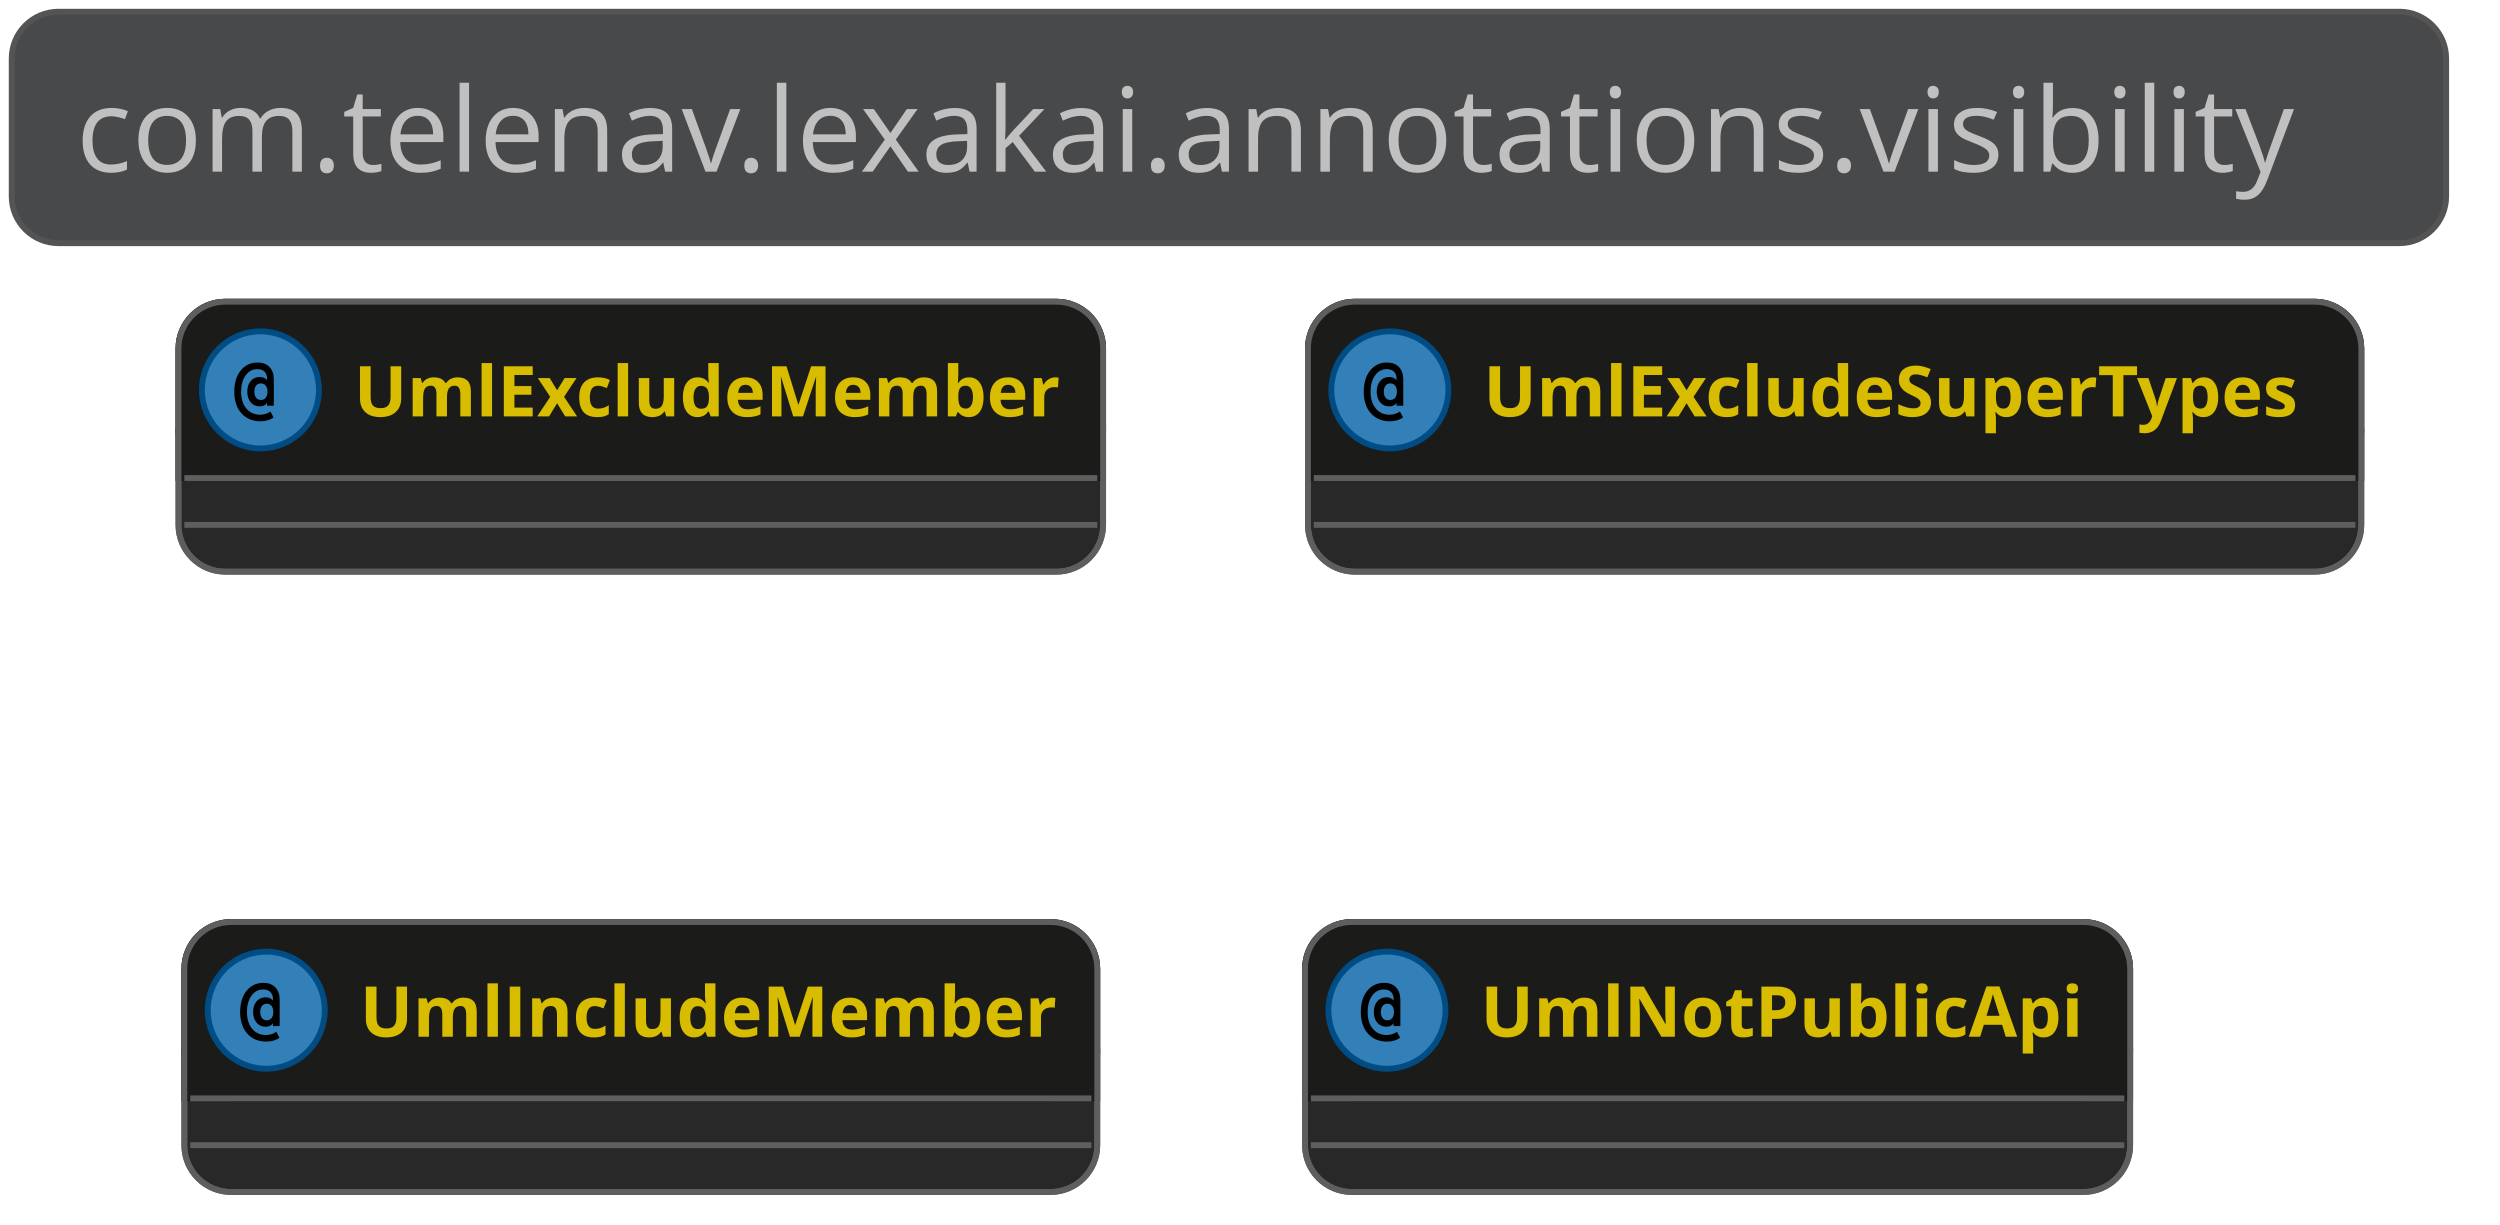
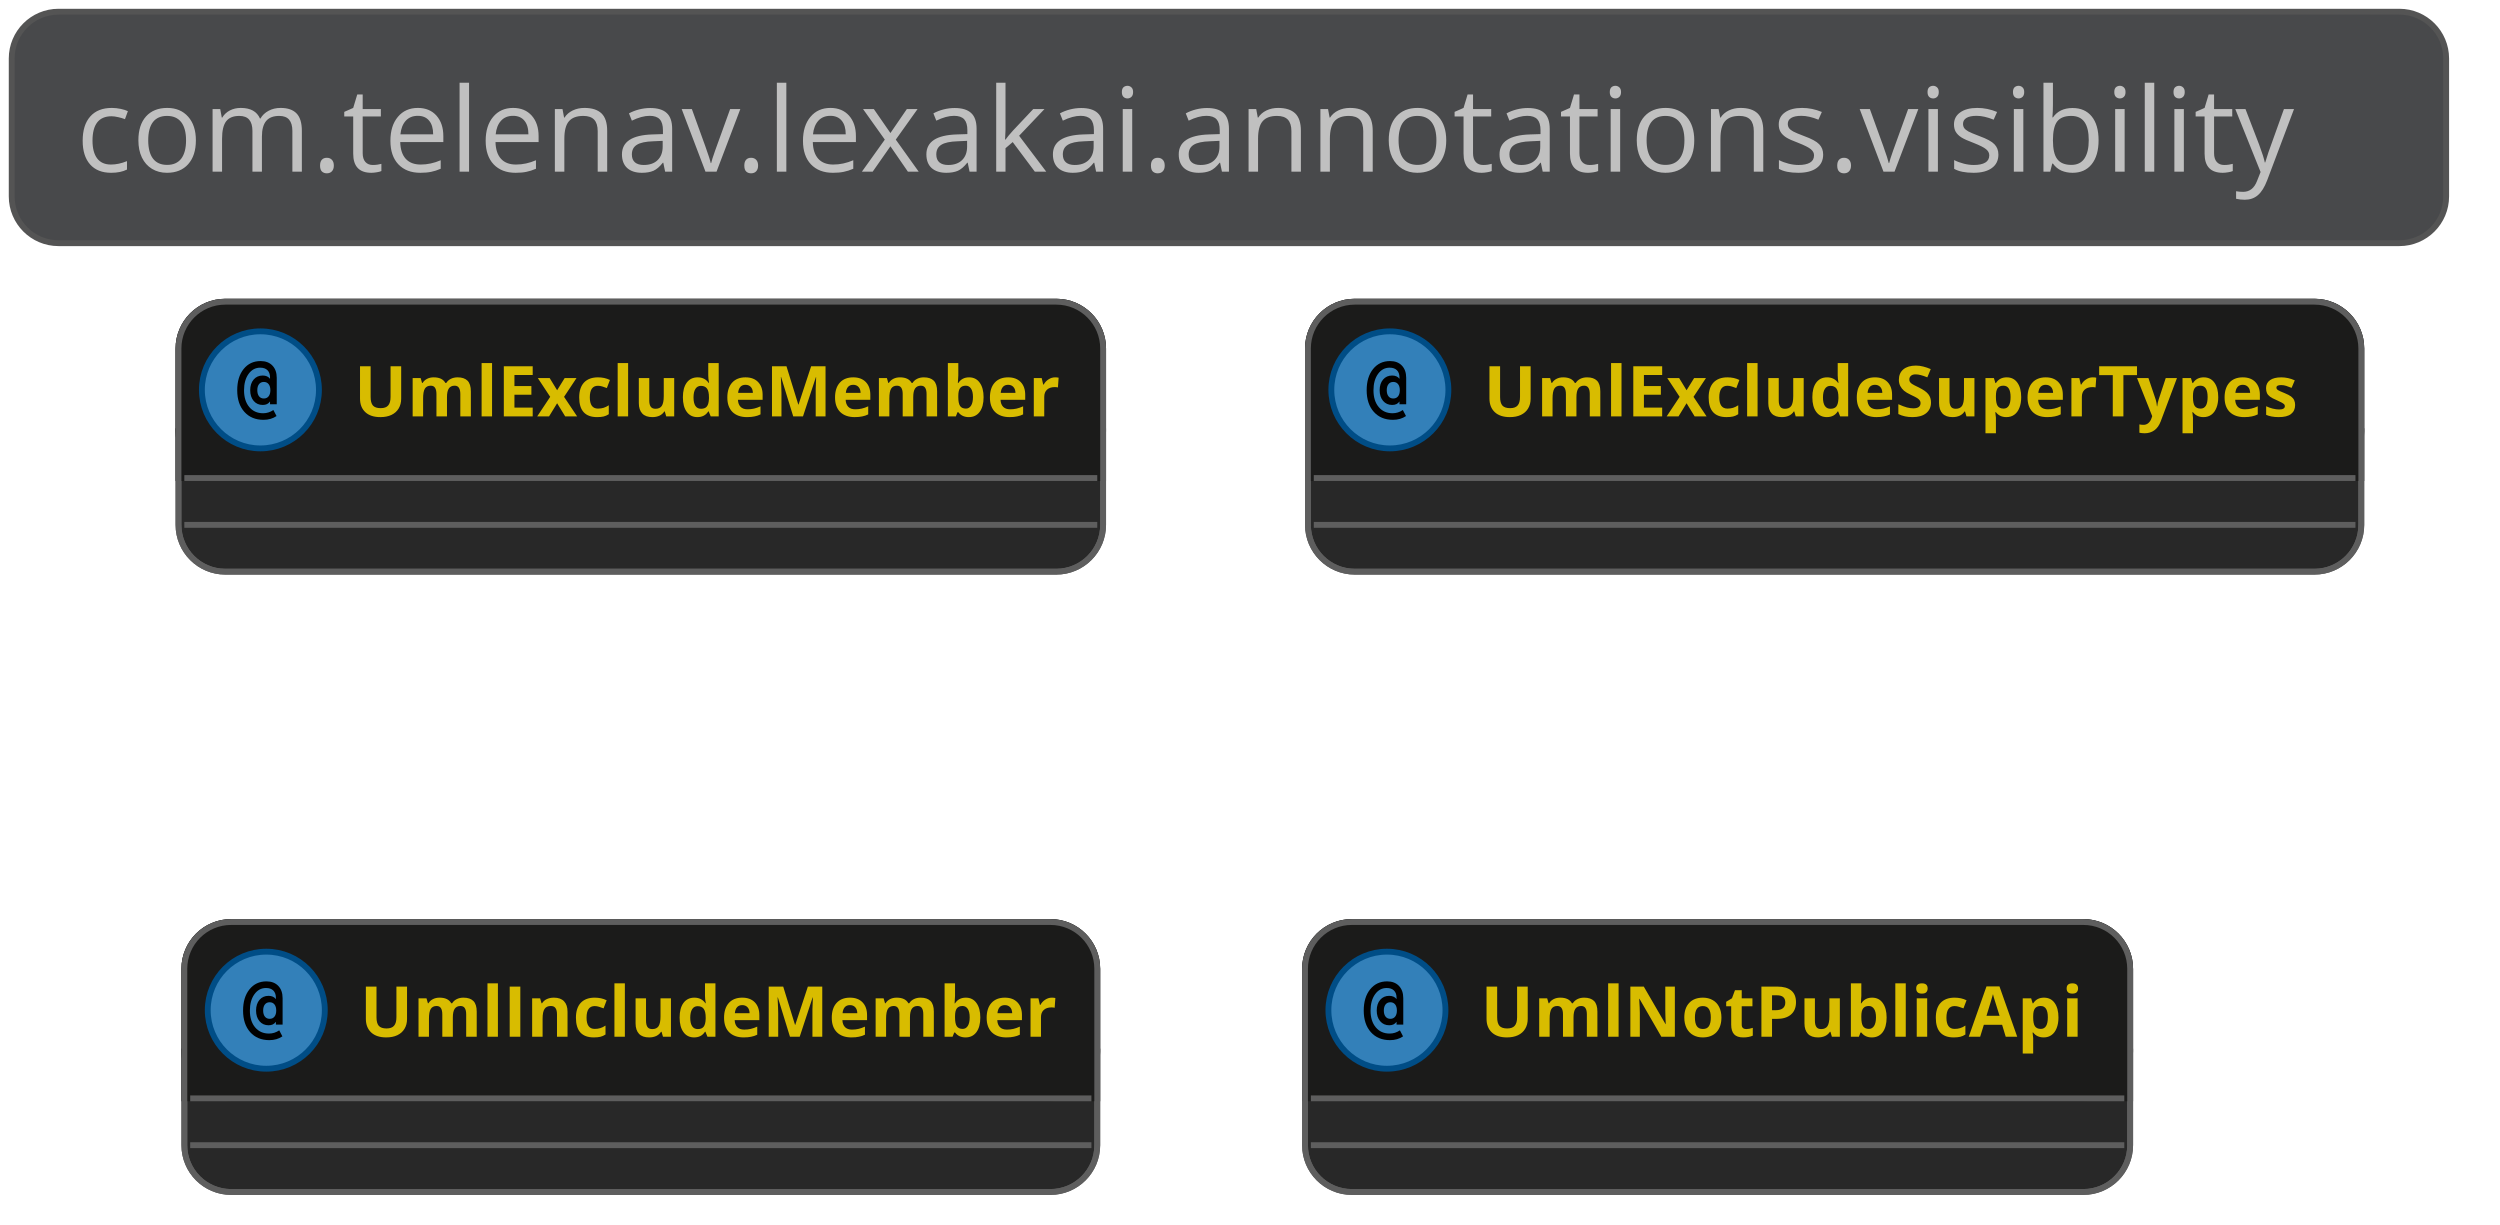
<svg xmlns="http://www.w3.org/2000/svg" contentScriptType="application/ecmascript" contentStyleType="text/css" height="218.75px" preserveAspectRatio="none" style="width:445px;height:218px;background:#333333;" version="1.1" viewBox="0 0 445 218" width="445.833px" zoomAndPan="magnify">
  <defs />
  <g>
    <rect fill="#48494B" height="41.203" rx="8.333" ry="8.333" style="stroke:#545454;stroke-width:1.042;" width="433.333" x="2.083" y="2.083" />
    <text fill="#C0C0C0" font-family="Open Sans,Avenir,Nunito,Arial,Helvetica,SansSerif" font-size="20.833" lengthAdjust="spacing" textLength="410.417" x="13.542" y="30.558">com.telenav.lexakai.annotations.visibility</text>
    <rect codeLine="6" fill="#282828" height="48.055" id="UmlExcludeMember" rx="8.333" ry="8.333" style="stroke:#5E5E5E;stroke-width:1.042;" width="164.583" x="31.771" y="53.703" />
    <rect fill="#1B1B1A" height="31.388" rx="8.333" ry="8.333" style="stroke:#1B1B1A;stroke-width:1.042;" width="164.583" x="31.771" y="53.703" />
    <rect fill="#1B1B1A" height="8.333" style="stroke:#1B1B1A;stroke-width:1.042;" width="164.583" x="31.771" y="76.758" />
    <rect codeLine="6" fill="none" height="48.055" id="UmlExcludeMember" rx="8.333" ry="8.333" style="stroke:#5E5E5E;stroke-width:1.042;" width="164.583" x="31.771" y="53.703" />
    <ellipse cx="46.354" cy="69.397" fill="#3380B9" rx="10.417" ry="10.417" style="stroke:#004D86;stroke-width:1.042;" />
-     <path d="M47.605,69.716 Q47.605,69.027 47.294,68.636 Q46.983,68.245 46.44,68.245 Q45.896,68.245 45.588,68.636 Q45.28,69.027 45.28,69.716 Q45.28,70.412 45.588,70.803 Q45.896,71.193 46.44,71.193 Q46.983,71.193 47.294,70.803 Q47.605,70.412 47.605,69.716 Z M48.741,72.219 L47.544,72.219 L47.544,71.718 Q47.312,72.042 46.998,72.191 Q46.684,72.341 46.244,72.341 Q45.243,72.341 44.63,71.621 Q44.017,70.9 44.017,69.716 Q44.017,68.538 44.627,67.821 Q45.237,67.104 46.244,67.104 Q46.678,67.104 47.007,67.254 Q47.337,67.403 47.544,67.69 L47.544,67.44 Q47.544,66.61 47.09,66.158 Q46.635,65.706 45.793,65.706 Q44.523,65.706 43.721,66.823 Q42.918,67.94 42.918,69.729 Q42.918,71.602 43.846,72.71 Q44.773,73.818 46.318,73.818 Q46.806,73.818 47.264,73.674 Q47.721,73.531 48.142,73.244 L48.704,74.318 Q48.21,74.654 47.627,74.822 Q47.044,74.99 46.379,74.99 Q44.242,74.99 42.973,73.568 Q41.703,72.146 41.703,69.729 Q41.703,67.367 42.845,65.948 Q43.986,64.528 45.866,64.528 Q47.197,64.528 47.968,65.331 Q48.741,66.134 48.741,67.519 Z " fill="#000000" />
+     <path d="M48.126,69.456 Q48.126,68.766 47.815,68.376 Q47.504,67.985 46.96,67.985 Q46.417,67.985 46.109,68.376 Q45.801,68.766 45.801,69.456 Q45.801,70.152 46.109,70.542 Q46.417,70.933 46.96,70.933 Q47.504,70.933 47.815,70.542 Q48.126,70.152 48.126,69.456 Z M49.261,71.958 L48.065,71.958 L48.065,71.458 Q47.833,71.781 47.519,71.931 Q47.205,72.081 46.765,72.081 Q45.764,72.081 45.151,71.36 Q44.537,70.64 44.537,69.456 Q44.537,68.278 45.148,67.561 Q45.758,66.844 46.765,66.844 Q47.199,66.844 47.528,66.993 Q47.858,67.143 48.065,67.43 L48.065,67.179 Q48.065,66.349 47.611,65.898 Q47.156,65.446 46.313,65.446 Q45.044,65.446 44.241,66.563 Q43.439,67.68 43.439,69.468 Q43.439,71.342 44.367,72.45 Q45.294,73.558 46.838,73.558 Q47.327,73.558 47.784,73.414 Q48.242,73.271 48.663,72.984 L49.225,74.058 Q48.73,74.394 48.148,74.562 Q47.565,74.729 46.899,74.729 Q44.763,74.729 43.494,73.307 Q42.224,71.885 42.224,69.468 Q42.224,67.106 43.365,65.687 Q44.507,64.268 46.387,64.268 Q47.717,64.268 48.489,65.071 Q49.261,65.873 49.261,67.259 Z " fill="#000000" />
    <text fill="#D8BC00" font-family="Open Sans,Avenir,Nunito,Arial,Helvetica,SansSerif" font-size="12.5" font-weight="bold" lengthAdjust="spacing" textLength="127.083" x="63.021" y="74.121">UmlExcludeMember</text>
    <line style="stroke:#5E5E5E;stroke-width:1.042;" x1="32.812" x2="195.312" y1="85.091" y2="85.091" />
    <line style="stroke:#5E5E5E;stroke-width:1.042;" x1="32.812" x2="195.312" y1="93.424" y2="93.424" />
    <rect codeLine="8" fill="#282828" height="48.055" id="UmlExcludeSuperTypes" rx="8.333" ry="8.333" style="stroke:#5E5E5E;stroke-width:1.042;" width="187.5" x="232.812" y="53.703" />
    <rect fill="#1B1B1A" height="31.388" rx="8.333" ry="8.333" style="stroke:#1B1B1A;stroke-width:1.042;" width="187.5" x="232.812" y="53.703" />
    <rect fill="#1B1B1A" height="8.333" style="stroke:#1B1B1A;stroke-width:1.042;" width="187.5" x="232.812" y="76.758" />
    <rect codeLine="8" fill="none" height="48.055" id="UmlExcludeSuperTypes" rx="8.333" ry="8.333" style="stroke:#5E5E5E;stroke-width:1.042;" width="187.5" x="232.812" y="53.703" />
    <ellipse cx="247.396" cy="69.397" fill="#3380B9" rx="10.417" ry="10.417" style="stroke:#004D86;stroke-width:1.042;" />
-     <path d="M248.647,69.716 Q248.647,69.027 248.336,68.636 Q248.024,68.245 247.481,68.245 Q246.938,68.245 246.63,68.636 Q246.322,69.027 246.322,69.716 Q246.322,70.412 246.63,70.803 Q246.938,71.193 247.481,71.193 Q248.024,71.193 248.336,70.803 Q248.647,70.412 248.647,69.716 Z M249.782,72.219 L248.586,72.219 L248.586,71.718 Q248.354,72.042 248.04,72.191 Q247.725,72.341 247.286,72.341 Q246.285,72.341 245.672,71.621 Q245.058,70.9 245.058,69.716 Q245.058,68.538 245.668,67.821 Q246.279,67.104 247.286,67.104 Q247.719,67.104 248.049,67.254 Q248.379,67.403 248.586,67.69 L248.586,67.44 Q248.586,66.61 248.131,66.158 Q247.677,65.706 246.834,65.706 Q245.565,65.706 244.762,66.823 Q243.96,67.94 243.96,69.729 Q243.96,71.602 244.887,72.71 Q245.815,73.818 247.359,73.818 Q247.847,73.818 248.305,73.674 Q248.763,73.531 249.184,73.244 L249.746,74.318 Q249.251,74.654 248.668,74.822 Q248.085,74.99 247.42,74.99 Q245.284,74.99 244.014,73.568 Q242.745,72.146 242.745,69.729 Q242.745,67.367 243.886,65.948 Q245.028,64.528 246.908,64.528 Q248.238,64.528 249.01,65.331 Q249.782,66.134 249.782,67.519 Z " fill="#000000" />
+     <path d="M249.168,69.456 Q249.168,68.766 248.857,68.376 Q248.545,67.985 248.002,67.985 Q247.459,67.985 247.151,68.376 Q246.842,68.766 246.842,69.456 Q246.842,70.152 247.151,70.542 Q247.459,70.933 248.002,70.933 Q248.545,70.933 248.857,70.542 Q249.168,70.152 249.168,69.456 Z M250.303,71.958 L249.107,71.958 L249.107,71.458 Q248.875,71.781 248.561,71.931 Q248.246,72.081 247.807,72.081 Q246.806,72.081 246.192,71.36 Q245.579,70.64 245.579,69.456 Q245.579,68.278 246.189,67.561 Q246.8,66.844 247.807,66.844 Q248.24,66.844 248.57,66.993 Q248.899,67.143 249.107,67.43 L249.107,67.179 Q249.107,66.349 248.652,65.898 Q248.197,65.446 247.355,65.446 Q246.086,65.446 245.283,66.563 Q244.48,67.68 244.48,69.468 Q244.48,71.342 245.408,72.45 Q246.336,73.558 247.88,73.558 Q248.368,73.558 248.826,73.414 Q249.284,73.271 249.705,72.984 L250.267,74.058 Q249.772,74.394 249.189,74.562 Q248.606,74.729 247.941,74.729 Q245.805,74.729 244.535,73.307 Q243.266,71.885 243.266,69.468 Q243.266,67.106 244.407,65.687 Q245.548,64.268 247.428,64.268 Q248.759,64.268 249.531,65.071 Q250.303,65.873 250.303,67.259 Z " fill="#000000" />
    <text fill="#D8BC00" font-family="Open Sans,Avenir,Nunito,Arial,Helvetica,SansSerif" font-size="12.5" font-weight="bold" lengthAdjust="spacing" textLength="150" x="264.062" y="74.121">UmlExcludeSuperTypes</text>
    <line style="stroke:#5E5E5E;stroke-width:1.042;" x1="233.854" x2="419.271" y1="85.091" y2="85.091" />
    <line style="stroke:#5E5E5E;stroke-width:1.042;" x1="233.854" x2="419.271" y1="93.424" y2="93.424" />
    <rect codeLine="10" fill="#282828" height="48.055" id="UmlIncludeMember" rx="8.333" ry="8.333" style="stroke:#5E5E5E;stroke-width:1.042;" width="162.5" x="32.812" y="164.119" />
    <rect fill="#1B1B1A" height="31.388" rx="8.333" ry="8.333" style="stroke:#1B1B1A;stroke-width:1.042;" width="162.5" x="32.812" y="164.119" />
    <rect fill="#1B1B1A" height="8.333" style="stroke:#1B1B1A;stroke-width:1.042;" width="162.5" x="32.812" y="187.174" />
    <rect codeLine="10" fill="none" height="48.055" id="UmlIncludeMember" rx="8.333" ry="8.333" style="stroke:#5E5E5E;stroke-width:1.042;" width="162.5" x="32.812" y="164.119" />
    <ellipse cx="47.396" cy="179.814" fill="#3380B9" rx="10.417" ry="10.417" style="stroke:#004D86;stroke-width:1.042;" />
-     <path d="M48.647,180.133 Q48.647,179.443 48.336,179.053 Q48.025,178.662 47.481,178.662 Q46.938,178.662 46.63,179.053 Q46.322,179.443 46.322,180.133 Q46.322,180.829 46.63,181.22 Q46.938,181.61 47.481,181.61 Q48.025,181.61 48.336,181.22 Q48.647,180.829 48.647,180.133 Z M49.782,182.636 L48.586,182.636 L48.586,182.135 Q48.354,182.458 48.04,182.608 Q47.725,182.758 47.286,182.758 Q46.285,182.758 45.672,182.037 Q45.058,181.317 45.058,180.133 Q45.058,178.955 45.669,178.238 Q46.279,177.521 47.286,177.521 Q47.719,177.521 48.049,177.67 Q48.379,177.82 48.586,178.107 L48.586,177.856 Q48.586,177.026 48.131,176.575 Q47.677,176.123 46.834,176.123 Q45.565,176.123 44.762,177.24 Q43.96,178.357 43.96,180.145 Q43.96,182.019 44.887,183.127 Q45.815,184.235 47.359,184.235 Q47.847,184.235 48.305,184.091 Q48.763,183.948 49.184,183.661 L49.746,184.735 Q49.251,185.071 48.668,185.239 Q48.086,185.406 47.42,185.406 Q45.284,185.406 44.014,183.984 Q42.745,182.562 42.745,180.145 Q42.745,177.783 43.886,176.364 Q45.028,174.945 46.908,174.945 Q48.238,174.945 49.01,175.748 Q49.782,176.55 49.782,177.936 Z " fill="#000000" />
+     <path d="M49.168,179.873 Q49.168,179.183 48.857,178.792 Q48.545,178.402 48.002,178.402 Q47.459,178.402 47.151,178.792 Q46.842,179.183 46.842,179.873 Q46.842,180.568 47.151,180.959 Q47.459,181.35 48.002,181.35 Q48.545,181.35 48.857,180.959 Q49.168,180.568 49.168,179.873 Z M50.303,182.375 L49.107,182.375 L49.107,181.875 Q48.875,182.198 48.561,182.348 Q48.246,182.497 47.807,182.497 Q46.806,182.497 46.192,181.777 Q45.579,181.057 45.579,179.873 Q45.579,178.695 46.189,177.977 Q46.8,177.26 47.807,177.26 Q48.24,177.26 48.57,177.41 Q48.899,177.559 49.107,177.846 L49.107,177.596 Q49.107,176.766 48.652,176.314 Q48.197,175.863 47.355,175.863 Q46.086,175.863 45.283,176.98 Q44.48,178.096 44.48,179.885 Q44.48,181.759 45.408,182.866 Q46.336,183.974 47.88,183.974 Q48.368,183.974 48.826,183.831 Q49.284,183.687 49.705,183.4 L50.267,184.475 Q49.772,184.81 49.189,184.978 Q48.606,185.146 47.941,185.146 Q45.805,185.146 44.535,183.724 Q43.266,182.302 43.266,179.885 Q43.266,177.523 44.407,176.104 Q45.548,174.685 47.428,174.685 Q48.759,174.685 49.531,175.487 Q50.303,176.29 50.303,177.675 Z " fill="#000000" />
    <text fill="#D8BC00" font-family="Open Sans,Avenir,Nunito,Arial,Helvetica,SansSerif" font-size="12.5" font-weight="bold" lengthAdjust="spacing" textLength="125" x="64.062" y="184.538">UmlIncludeMember</text>
    <line style="stroke:#5E5E5E;stroke-width:1.042;" x1="33.854" x2="194.271" y1="195.508" y2="195.508" />
    <line style="stroke:#5E5E5E;stroke-width:1.042;" x1="33.854" x2="194.271" y1="203.841" y2="203.841" />
    <rect codeLine="12" fill="#282828" height="48.055" id="UmlNotPublicApi" rx="8.333" ry="8.333" style="stroke:#5E5E5E;stroke-width:1.042;" width="146.875" x="232.292" y="164.119" />
    <rect fill="#1B1B1A" height="31.388" rx="8.333" ry="8.333" style="stroke:#1B1B1A;stroke-width:1.042;" width="146.875" x="232.292" y="164.119" />
    <rect fill="#1B1B1A" height="8.333" style="stroke:#1B1B1A;stroke-width:1.042;" width="146.875" x="232.292" y="187.174" />
    <rect codeLine="12" fill="none" height="48.055" id="UmlNotPublicApi" rx="8.333" ry="8.333" style="stroke:#5E5E5E;stroke-width:1.042;" width="146.875" x="232.292" y="164.119" />
    <ellipse cx="246.875" cy="179.814" fill="#3380B9" rx="10.417" ry="10.417" style="stroke:#004D86;stroke-width:1.042;" />
-     <path d="M248.126,180.133 Q248.126,179.443 247.815,179.053 Q247.504,178.662 246.96,178.662 Q246.417,178.662 246.109,179.053 Q245.801,179.443 245.801,180.133 Q245.801,180.829 246.109,181.22 Q246.417,181.61 246.96,181.61 Q247.504,181.61 247.815,181.22 Q248.126,180.829 248.126,180.133 Z M249.262,182.636 L248.065,182.636 L248.065,182.135 Q247.833,182.458 247.519,182.608 Q247.205,182.758 246.765,182.758 Q245.764,182.758 245.151,182.037 Q244.537,181.317 244.537,180.133 Q244.537,178.955 245.148,178.238 Q245.758,177.521 246.765,177.521 Q247.198,177.521 247.528,177.67 Q247.858,177.82 248.065,178.107 L248.065,177.856 Q248.065,177.026 247.611,176.575 Q247.156,176.123 246.314,176.123 Q245.044,176.123 244.241,177.24 Q243.439,178.357 243.439,180.145 Q243.439,182.019 244.367,183.127 Q245.294,184.235 246.838,184.235 Q247.327,184.235 247.784,184.091 Q248.242,183.948 248.663,183.661 L249.225,184.735 Q248.731,185.071 248.148,185.239 Q247.565,185.406 246.899,185.406 Q244.763,185.406 243.494,183.984 Q242.224,182.562 242.224,180.145 Q242.224,177.783 243.365,176.364 Q244.507,174.945 246.387,174.945 Q247.717,174.945 248.489,175.748 Q249.262,176.55 249.262,177.936 Z " fill="#000000" />
+     <path d="M248.647,179.873 Q248.647,179.183 248.336,178.792 Q248.024,178.402 247.481,178.402 Q246.938,178.402 246.63,178.792 Q246.322,179.183 246.322,179.873 Q246.322,180.568 246.63,180.959 Q246.938,181.35 247.481,181.35 Q248.024,181.35 248.336,180.959 Q248.647,180.568 248.647,179.873 Z M249.782,182.375 L248.586,182.375 L248.586,181.875 Q248.354,182.198 248.04,182.348 Q247.725,182.497 247.286,182.497 Q246.285,182.497 245.672,181.777 Q245.058,181.057 245.058,179.873 Q245.058,178.695 245.668,177.977 Q246.279,177.26 247.286,177.26 Q247.719,177.26 248.049,177.41 Q248.379,177.559 248.586,177.846 L248.586,177.596 Q248.586,176.766 248.131,176.314 Q247.677,175.863 246.834,175.863 Q245.565,175.863 244.762,176.98 Q243.96,178.096 243.96,179.885 Q243.96,181.759 244.887,182.866 Q245.815,183.974 247.359,183.974 Q247.847,183.974 248.305,183.831 Q248.763,183.687 249.184,183.4 L249.746,184.475 Q249.251,184.81 248.668,184.978 Q248.085,185.146 247.42,185.146 Q245.284,185.146 244.014,183.724 Q242.745,182.302 242.745,179.885 Q242.745,177.523 243.886,176.104 Q245.028,174.685 246.908,174.685 Q248.238,174.685 249.01,175.487 Q249.782,176.29 249.782,177.675 Z " fill="#000000" />
    <text fill="#D8BC00" font-family="Open Sans,Avenir,Nunito,Arial,Helvetica,SansSerif" font-size="12.5" font-weight="bold" lengthAdjust="spacing" textLength="109.375" x="263.542" y="184.538">UmlNotPublicApi</text>
    <line style="stroke:#5E5E5E;stroke-width:1.042;" x1="233.333" x2="378.125" y1="195.508" y2="195.508" />
    <line style="stroke:#5E5E5E;stroke-width:1.042;" x1="233.333" x2="378.125" y1="203.841" y2="203.841" />
  </g>
</svg>
